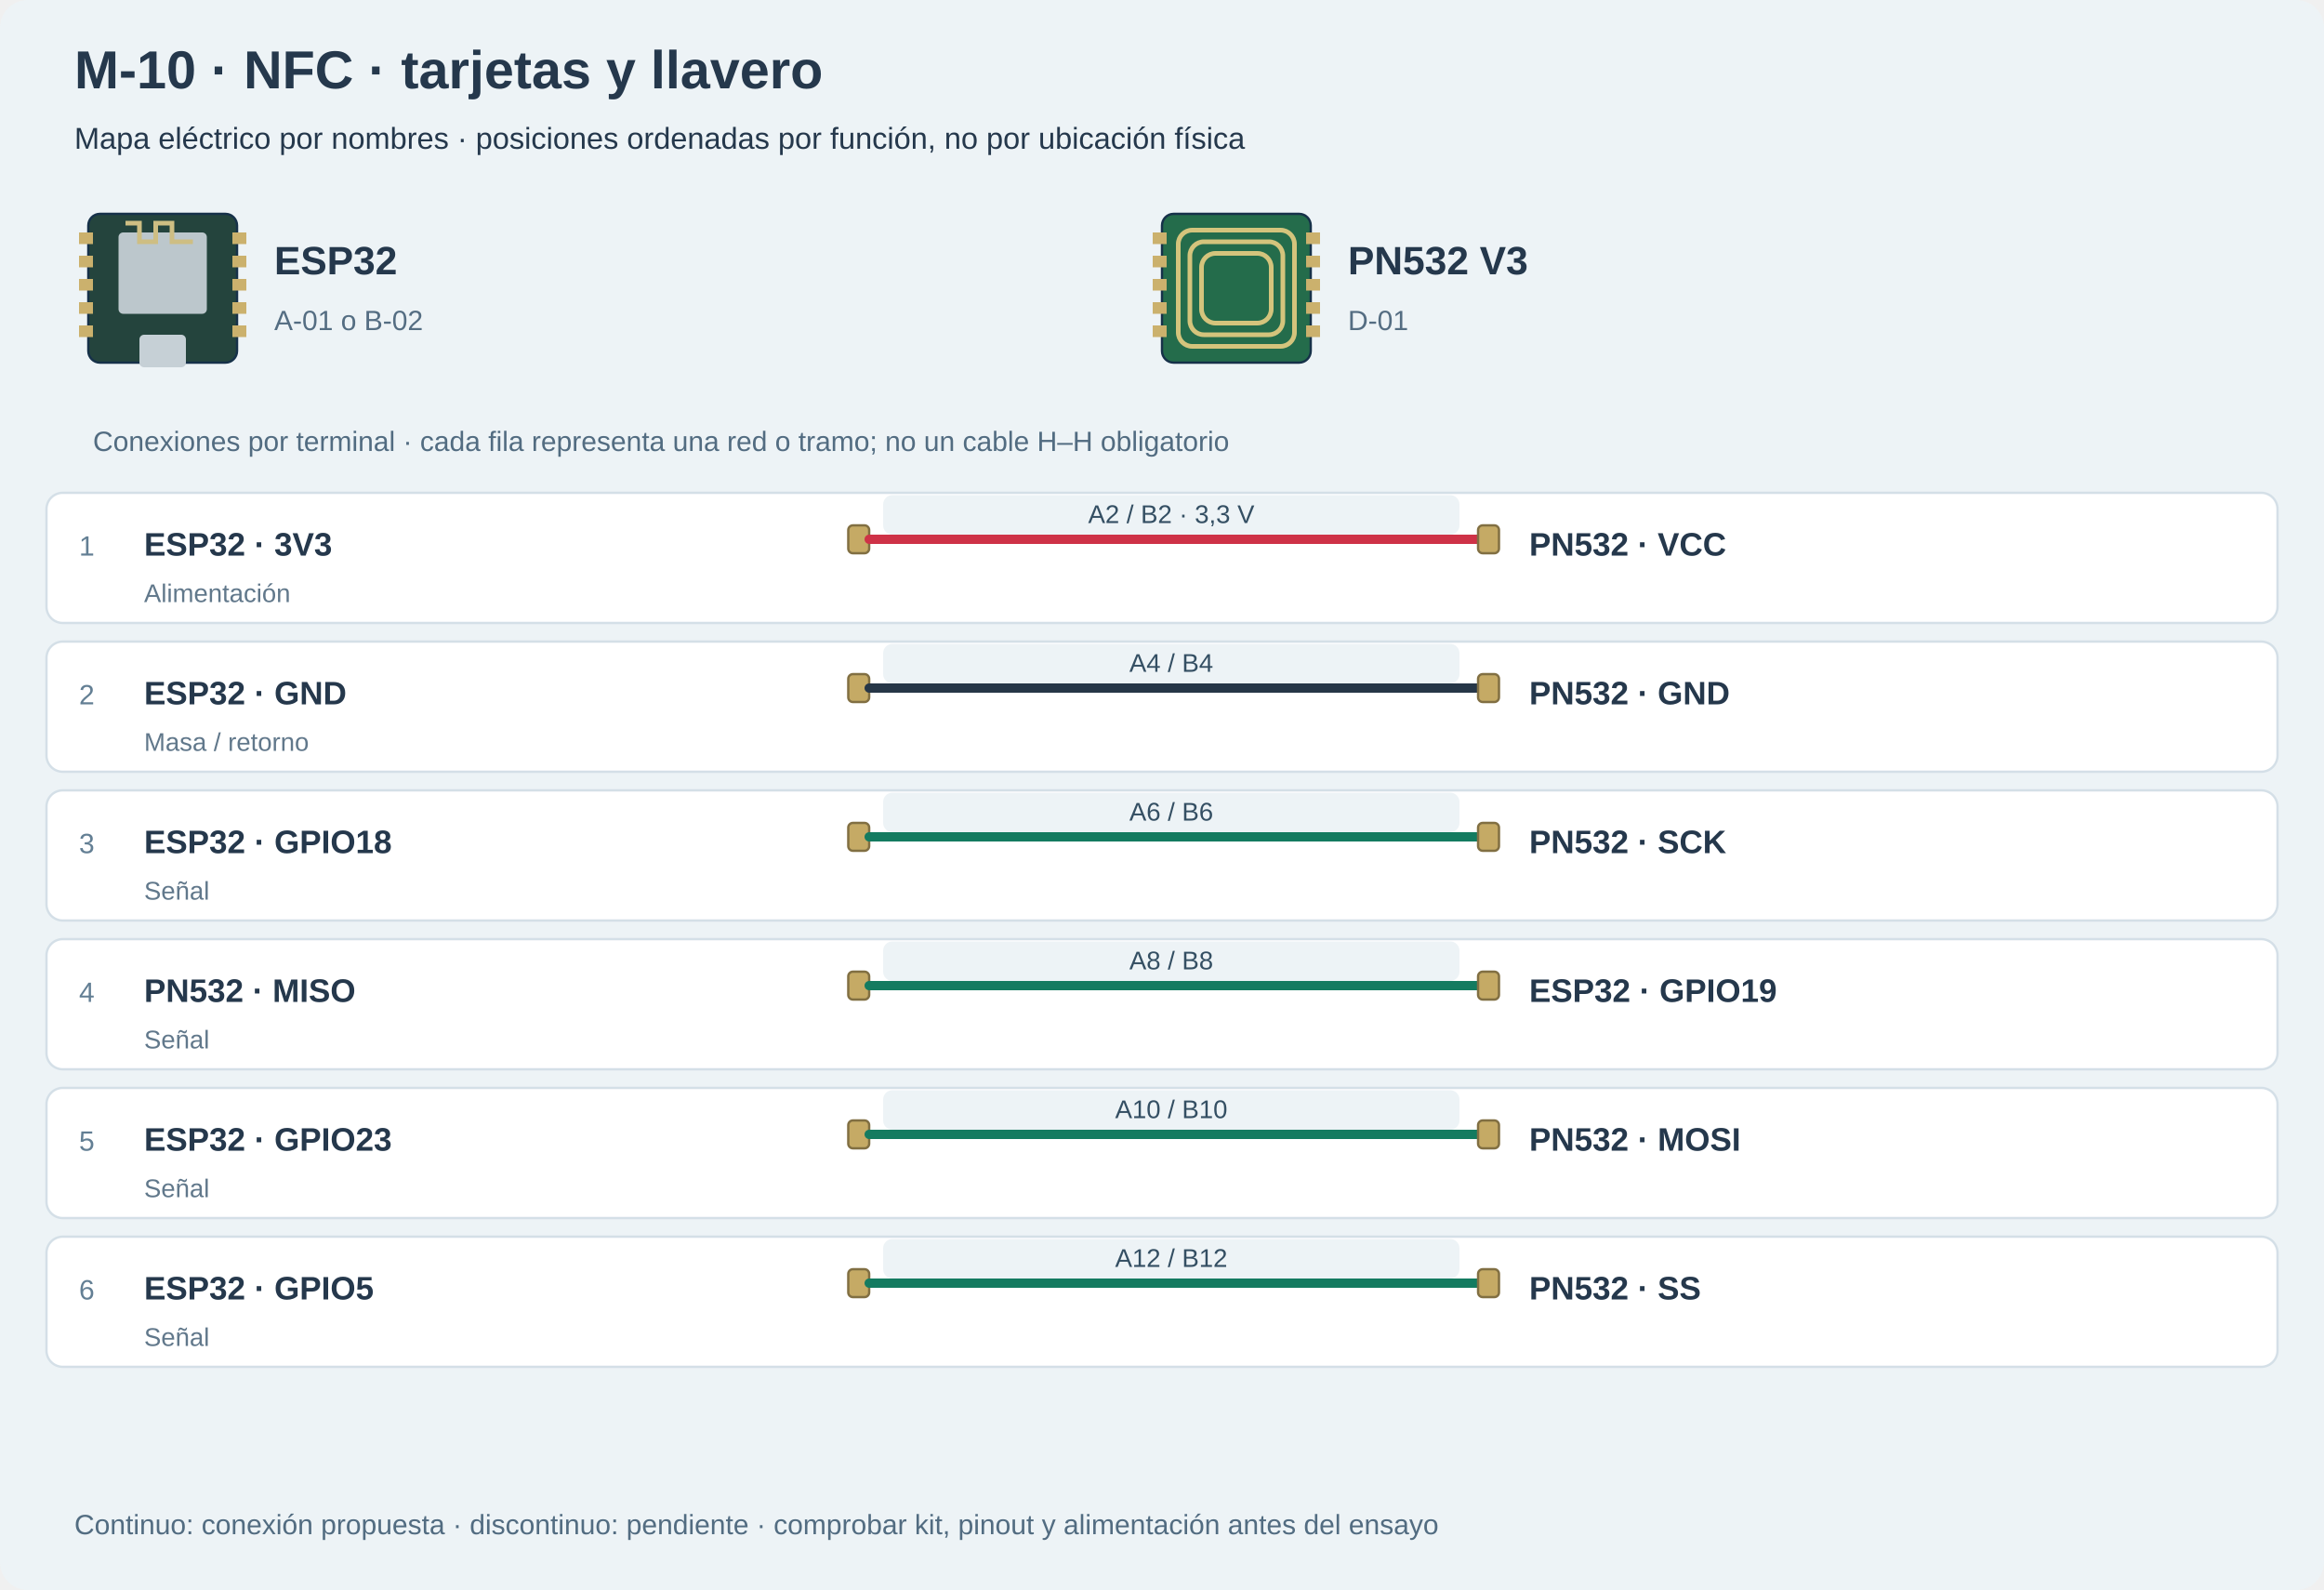
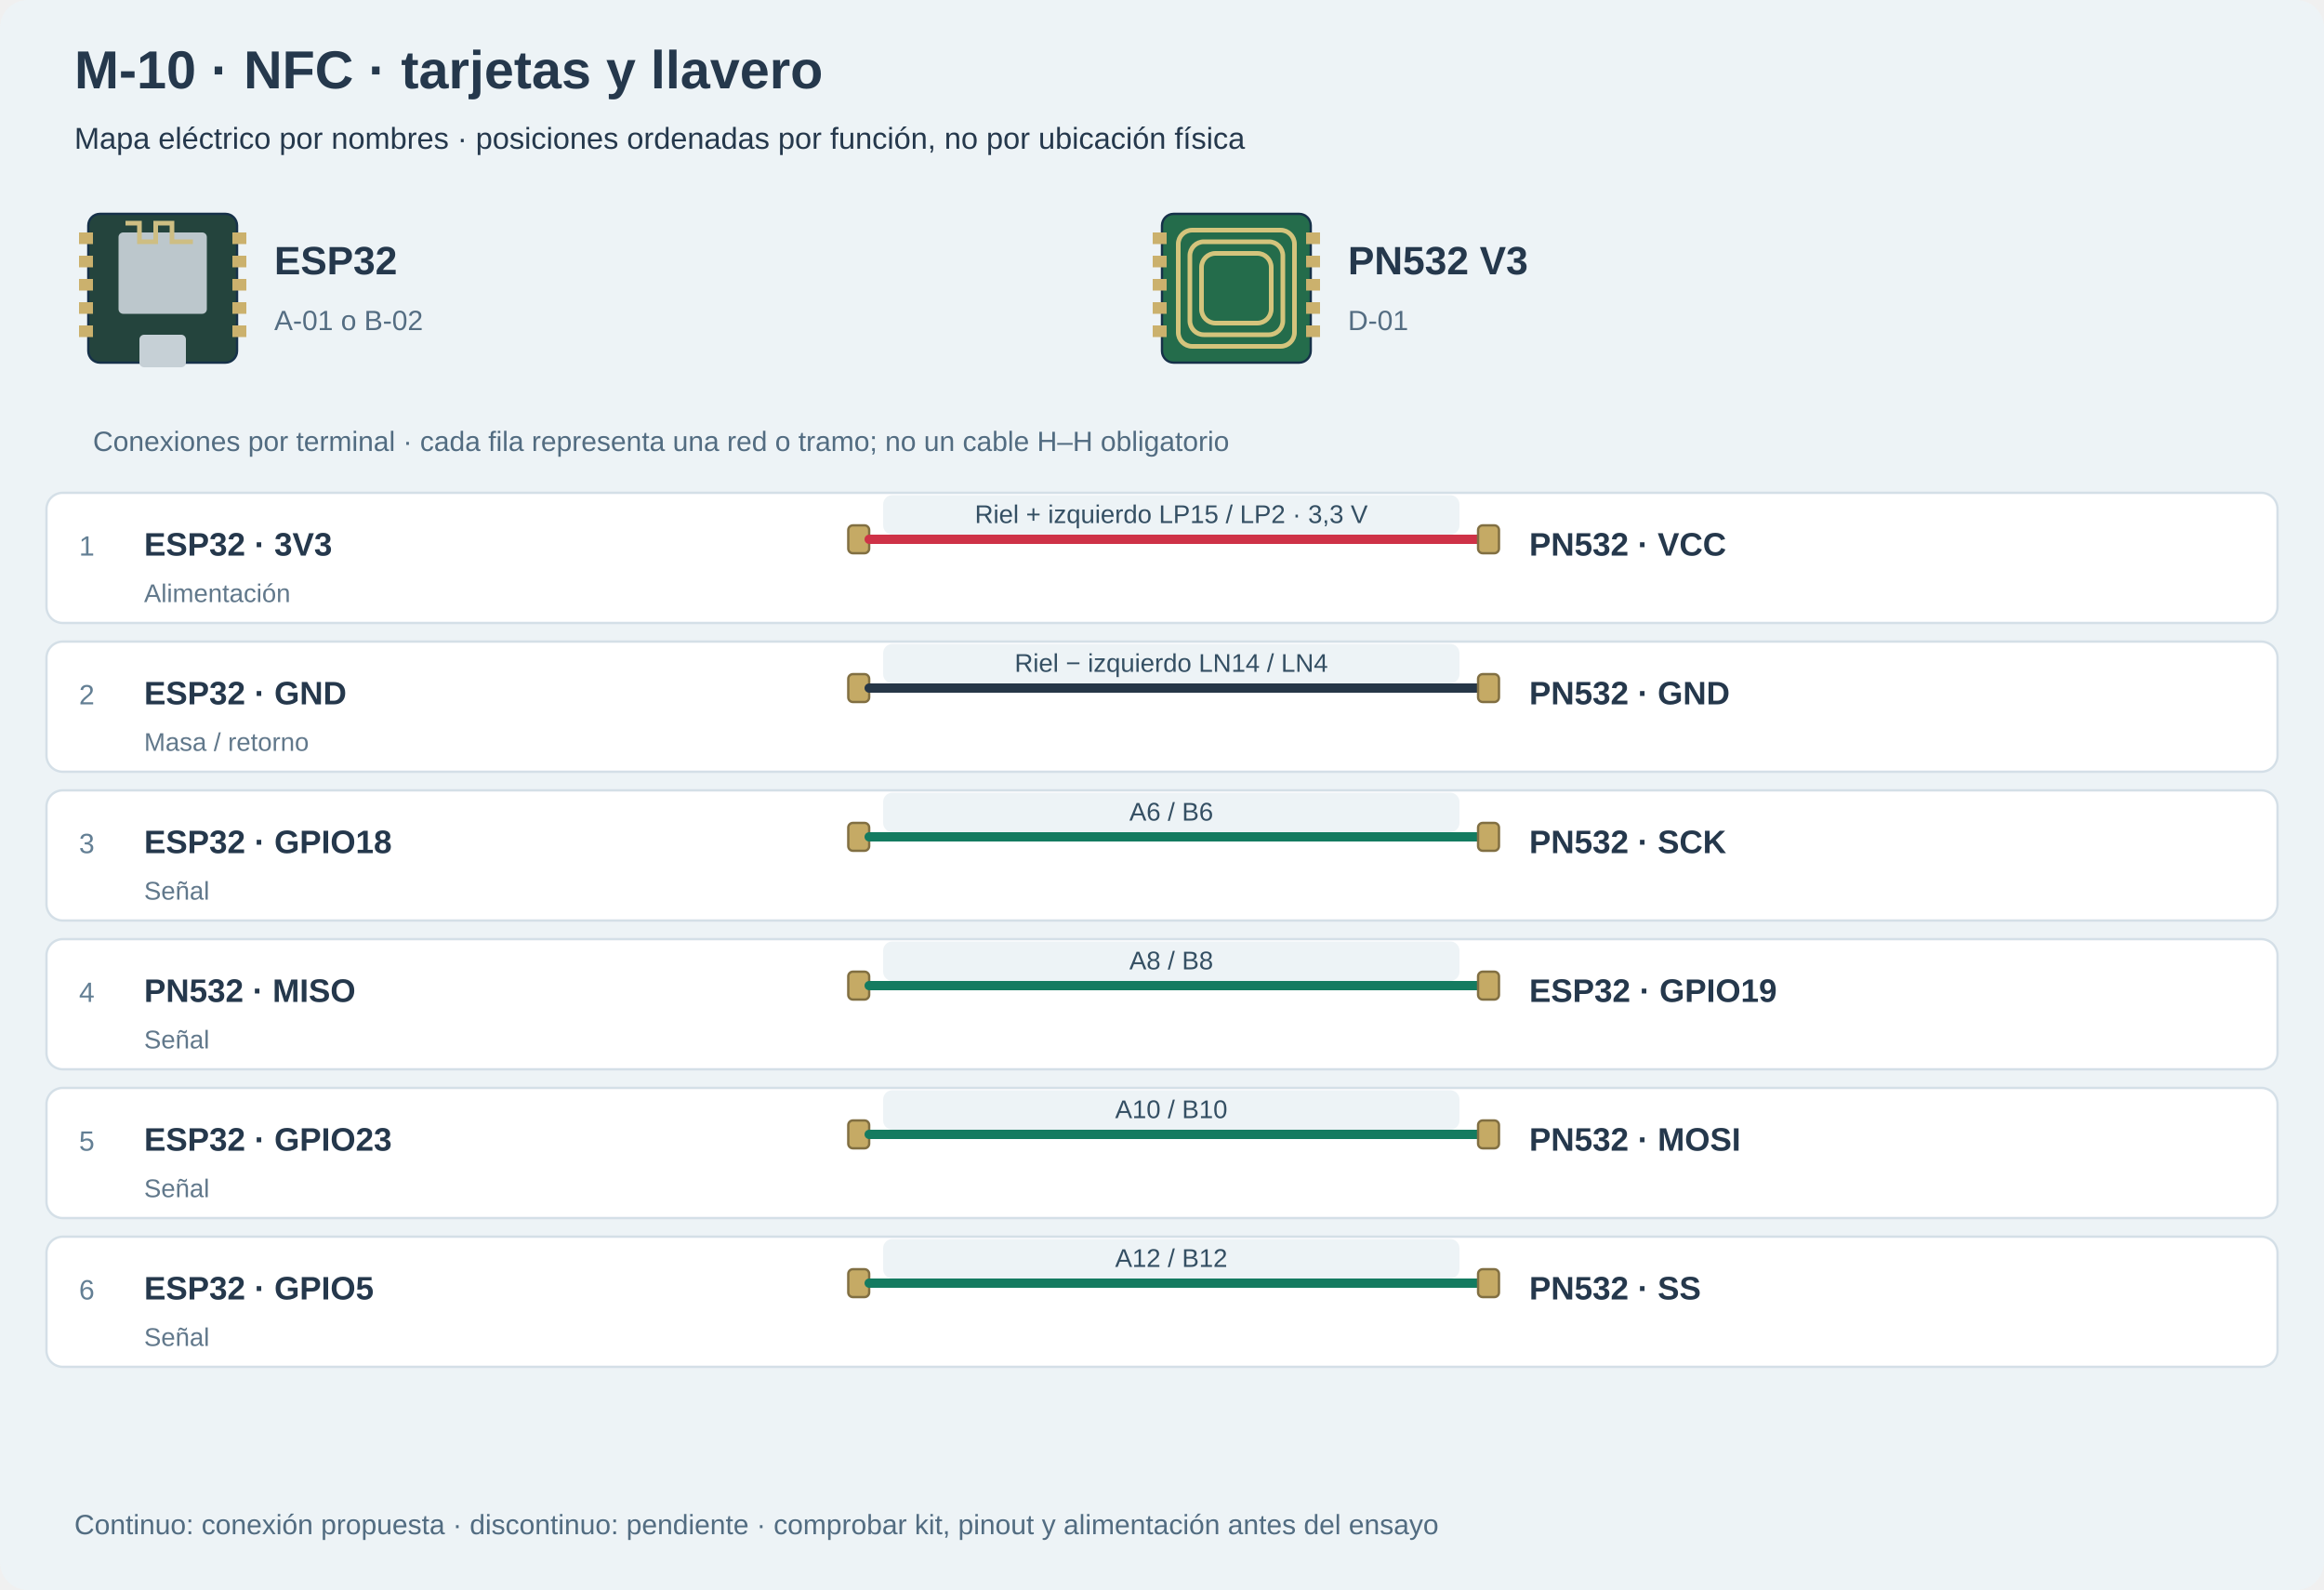
<svg xmlns="http://www.w3.org/2000/svg" width="1000" height="684" viewBox="0 0 1000 684" class="block w-full min-w-[680px]" role="img" aria-label="Esquema M-10: NFC · tarjetas y llavero" data-mission-diagram="nfc">
  <rect width="1000" height="684" rx="12" fill="#edf3f6" />
  <g font-family="Arial, sans-serif" fill="#25384c">
    <text x="32" y="38" font-size="23" font-weight="700">M-10 · NFC · tarjetas y llavero</text>
    <text x="32" y="64" font-size="13">Mapa eléctrico por nombres · posiciones ordenadas por función, no por ubicación física</text>
    <g>
      <g transform="translate(38 92)">
        <rect width="64" height="64" rx="5" fill="#24443d" stroke="#163149" />
        <g>
          <rect x="-4" y="8" width="6" height="5" fill="#cbb16d" />
          <rect x="62" y="8" width="6" height="5" fill="#cbb16d" />
        </g>
        <g>
          <rect x="-4" y="18" width="6" height="5" fill="#cbb16d" />
          <rect x="62" y="18" width="6" height="5" fill="#cbb16d" />
        </g>
        <g>
          <rect x="-4" y="28" width="6" height="5" fill="#cbb16d" />
          <rect x="62" y="28" width="6" height="5" fill="#cbb16d" />
        </g>
        <g>
          <rect x="-4" y="38" width="6" height="5" fill="#cbb16d" />
          <rect x="62" y="38" width="6" height="5" fill="#cbb16d" />
        </g>
        <g>
          <rect x="-4" y="48" width="6" height="5" fill="#cbb16d" />
          <rect x="62" y="48" width="6" height="5" fill="#cbb16d" />
        </g>
        <g>
          <rect x="13" y="8" width="38" height="35" rx="2" fill="#bcc7cc" />
          <path d="M16 4 h6 v8 h7 V4 h7 v8 h9" stroke="#cebe83" fill="none" stroke-width="2" />
          <rect x="22" y="52" width="20" height="14" rx="2" fill="#c6d0d6" />
        </g>
      </g>
      <text x="118" y="118" font-size="17" font-weight="700">ESP32</text>
      <text x="118" y="142" font-size="12" fill="#546d82">A-01 o B-02</text>
    </g>
    <g>
      <g transform="translate(500 92)">
        <rect width="64" height="64" rx="5" fill="#246c4b" stroke="#163149" />
        <g>
          <rect x="-4" y="8" width="6" height="5" fill="#cbb16d" />
          <rect x="62" y="8" width="6" height="5" fill="#cbb16d" />
        </g>
        <g>
          <rect x="-4" y="18" width="6" height="5" fill="#cbb16d" />
          <rect x="62" y="18" width="6" height="5" fill="#cbb16d" />
        </g>
        <g>
          <rect x="-4" y="28" width="6" height="5" fill="#cbb16d" />
          <rect x="62" y="28" width="6" height="5" fill="#cbb16d" />
        </g>
        <g>
          <rect x="-4" y="38" width="6" height="5" fill="#cbb16d" />
          <rect x="62" y="38" width="6" height="5" fill="#cbb16d" />
        </g>
        <g>
          <rect x="-4" y="48" width="6" height="5" fill="#cbb16d" />
          <rect x="62" y="48" width="6" height="5" fill="#cbb16d" />
        </g>
        <rect x="7" y="7" width="50" height="50" rx="6" fill="none" stroke="#d4c47c" stroke-width="2" />
        <rect x="12" y="12" width="40" height="40" rx="6" fill="none" stroke="#d4c47c" stroke-width="2" />
        <rect x="17" y="17" width="30" height="30" rx="6" fill="none" stroke="#d4c47c" stroke-width="2" />
      </g>
      <text x="580" y="118" font-size="17" font-weight="700">PN532 V3</text>
      <text x="580" y="142" font-size="12" fill="#546d82">D-01</text>
    </g>
    <text x="40" y="194" font-size="12" fill="#526c81">Conexiones por terminal · cada fila representa una red o tramo; no un cable H–H obligatorio</text>
    <g data-mission-wire="0" opacity="1" aria-label="Conexión 1: ESP32 · 3V3 a PN532 · VCC">
      <rect x="20" y="212" width="960" height="56" rx="7" fill="#fff" stroke="#d4dfe7" />
      <text x="34" y="239" font-size="12" fill="#637f94">1</text>
      <text x="62" y="239" font-size="14" font-weight="600">ESP32 · 3V3</text>
      <rect x="365" y="226" width="9" height="12" rx="2" fill="#c5aa65" stroke="#816f42" />
      <path d="M374 232 H636" stroke="#ce3247" stroke-width="4" stroke-linecap="round" fill="none" />
      <rect x="636" y="226" width="9" height="12" rx="2" fill="#c5aa65" stroke="#816f42" />
      <text x="658" y="239" font-size="14" font-weight="600">PN532 · VCC</text>
      <g>
        <rect x="380" y="213" width="248" height="17" rx="4" fill="#edf3f6" />
-         <text x="504" y="225" text-anchor="middle" font-size="11" fill="#344f63">A2 / B2 · 3,3 V</text>
+         <text x="504" y="225" text-anchor="middle" font-size="11" fill="#344f63">Riel + izquierdo LP15 / LP2 · 3,3 V</text>
      </g>
      <text x="62" y="259" font-size="11" fill="#61788b">Alimentación</text>
    </g>
    <g data-mission-wire="1" opacity="1" aria-label="Conexión 2: ESP32 · GND a PN532 · GND">
      <rect x="20" y="276" width="960" height="56" rx="7" fill="#fff" stroke="#d4dfe7" />
      <text x="34" y="303" font-size="12" fill="#637f94">2</text>
      <text x="62" y="303" font-size="14" font-weight="600">ESP32 · GND</text>
      <rect x="365" y="290" width="9" height="12" rx="2" fill="#c5aa65" stroke="#816f42" />
      <path d="M374 296 H636" stroke="#263647" stroke-width="4" stroke-linecap="round" fill="none" />
      <rect x="636" y="290" width="9" height="12" rx="2" fill="#c5aa65" stroke="#816f42" />
      <text x="658" y="303" font-size="14" font-weight="600">PN532 · GND</text>
      <g>
        <rect x="380" y="277" width="248" height="17" rx="4" fill="#edf3f6" />
-         <text x="504" y="289" text-anchor="middle" font-size="11" fill="#344f63">A4 / B4</text>
+         <text x="504" y="289" text-anchor="middle" font-size="11" fill="#344f63">Riel − izquierdo LN14 / LN4</text>
      </g>
      <text x="62" y="323" font-size="11" fill="#61788b">Masa / retorno</text>
    </g>
    <g data-mission-wire="2" opacity="1" aria-label="Conexión 3: ESP32 · GPIO18 a PN532 · SCK">
      <rect x="20" y="340" width="960" height="56" rx="7" fill="#fff" stroke="#d4dfe7" />
      <text x="34" y="367" font-size="12" fill="#637f94">3</text>
      <text x="62" y="367" font-size="14" font-weight="600">ESP32 · GPIO18</text>
      <rect x="365" y="354" width="9" height="12" rx="2" fill="#c5aa65" stroke="#816f42" />
      <path d="M374 360 H636" stroke="#147b60" stroke-width="4" stroke-linecap="round" fill="none" />
      <rect x="636" y="354" width="9" height="12" rx="2" fill="#c5aa65" stroke="#816f42" />
      <text x="658" y="367" font-size="14" font-weight="600">PN532 · SCK</text>
      <g>
        <rect x="380" y="341" width="248" height="17" rx="4" fill="#edf3f6" />
        <text x="504" y="353" text-anchor="middle" font-size="11" fill="#344f63">A6 / B6</text>
      </g>
      <text x="62" y="387" font-size="11" fill="#61788b">Señal</text>
    </g>
    <g data-mission-wire="3" opacity="1" aria-label="Conexión 4: PN532 · MISO a ESP32 · GPIO19">
      <rect x="20" y="404" width="960" height="56" rx="7" fill="#fff" stroke="#d4dfe7" />
      <text x="34" y="431" font-size="12" fill="#637f94">4</text>
      <text x="62" y="431" font-size="14" font-weight="600">PN532 · MISO</text>
      <rect x="365" y="418" width="9" height="12" rx="2" fill="#c5aa65" stroke="#816f42" />
      <path d="M374 424 H636" stroke="#147b60" stroke-width="4" stroke-linecap="round" fill="none" />
      <rect x="636" y="418" width="9" height="12" rx="2" fill="#c5aa65" stroke="#816f42" />
      <text x="658" y="431" font-size="14" font-weight="600">ESP32 · GPIO19</text>
      <g>
        <rect x="380" y="405" width="248" height="17" rx="4" fill="#edf3f6" />
        <text x="504" y="417" text-anchor="middle" font-size="11" fill="#344f63">A8 / B8</text>
      </g>
      <text x="62" y="451" font-size="11" fill="#61788b">Señal</text>
    </g>
    <g data-mission-wire="4" opacity="1" aria-label="Conexión 5: ESP32 · GPIO23 a PN532 · MOSI">
      <rect x="20" y="468" width="960" height="56" rx="7" fill="#fff" stroke="#d4dfe7" />
      <text x="34" y="495" font-size="12" fill="#637f94">5</text>
      <text x="62" y="495" font-size="14" font-weight="600">ESP32 · GPIO23</text>
      <rect x="365" y="482" width="9" height="12" rx="2" fill="#c5aa65" stroke="#816f42" />
      <path d="M374 488 H636" stroke="#147b60" stroke-width="4" stroke-linecap="round" fill="none" />
      <rect x="636" y="482" width="9" height="12" rx="2" fill="#c5aa65" stroke="#816f42" />
      <text x="658" y="495" font-size="14" font-weight="600">PN532 · MOSI</text>
      <g>
        <rect x="380" y="469" width="248" height="17" rx="4" fill="#edf3f6" />
        <text x="504" y="481" text-anchor="middle" font-size="11" fill="#344f63">A10 / B10</text>
      </g>
      <text x="62" y="515" font-size="11" fill="#61788b">Señal</text>
    </g>
    <g data-mission-wire="5" opacity="1" aria-label="Conexión 6: ESP32 · GPIO5 a PN532 · SS">
      <rect x="20" y="532" width="960" height="56" rx="7" fill="#fff" stroke="#d4dfe7" />
      <text x="34" y="559" font-size="12" fill="#637f94">6</text>
      <text x="62" y="559" font-size="14" font-weight="600">ESP32 · GPIO5</text>
      <rect x="365" y="546" width="9" height="12" rx="2" fill="#c5aa65" stroke="#816f42" />
      <path d="M374 552 H636" stroke="#147b60" stroke-width="4" stroke-linecap="round" fill="none" />
      <rect x="636" y="546" width="9" height="12" rx="2" fill="#c5aa65" stroke="#816f42" />
      <text x="658" y="559" font-size="14" font-weight="600">PN532 · SS</text>
      <g>
        <rect x="380" y="533" width="248" height="17" rx="4" fill="#edf3f6" />
        <text x="504" y="545" text-anchor="middle" font-size="11" fill="#344f63">A12 / B12</text>
      </g>
      <text x="62" y="579" font-size="11" fill="#61788b">Señal</text>
    </g>
    <text x="32" y="660" font-size="12" fill="#526c81">Continuo: conexión propuesta · discontinuo: pendiente · comprobar kit, pinout y alimentación antes del ensayo</text>
  </g>
</svg>
